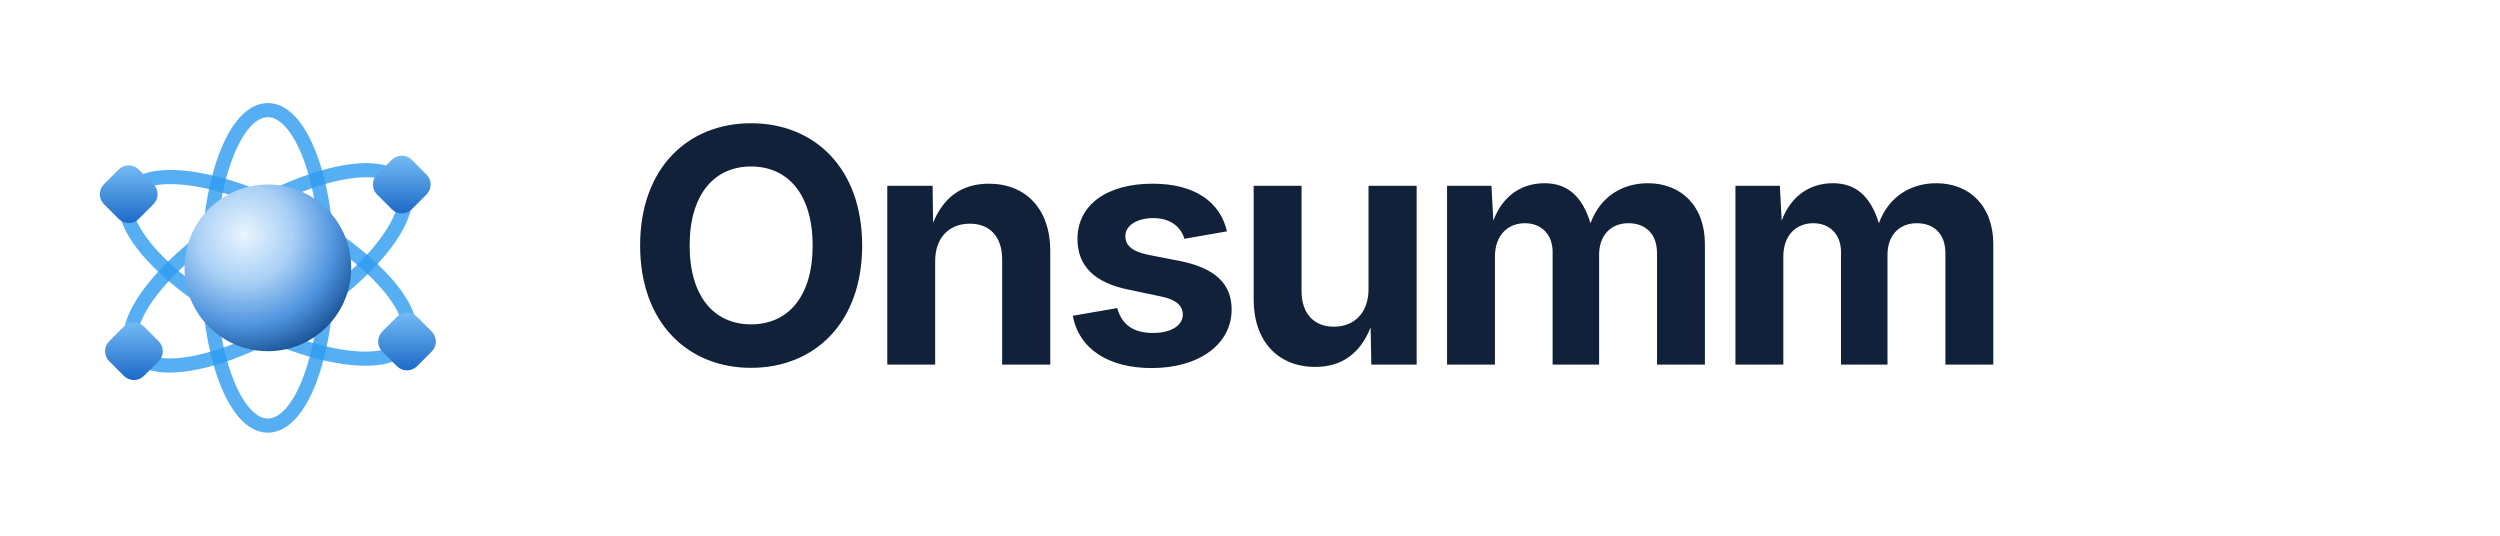
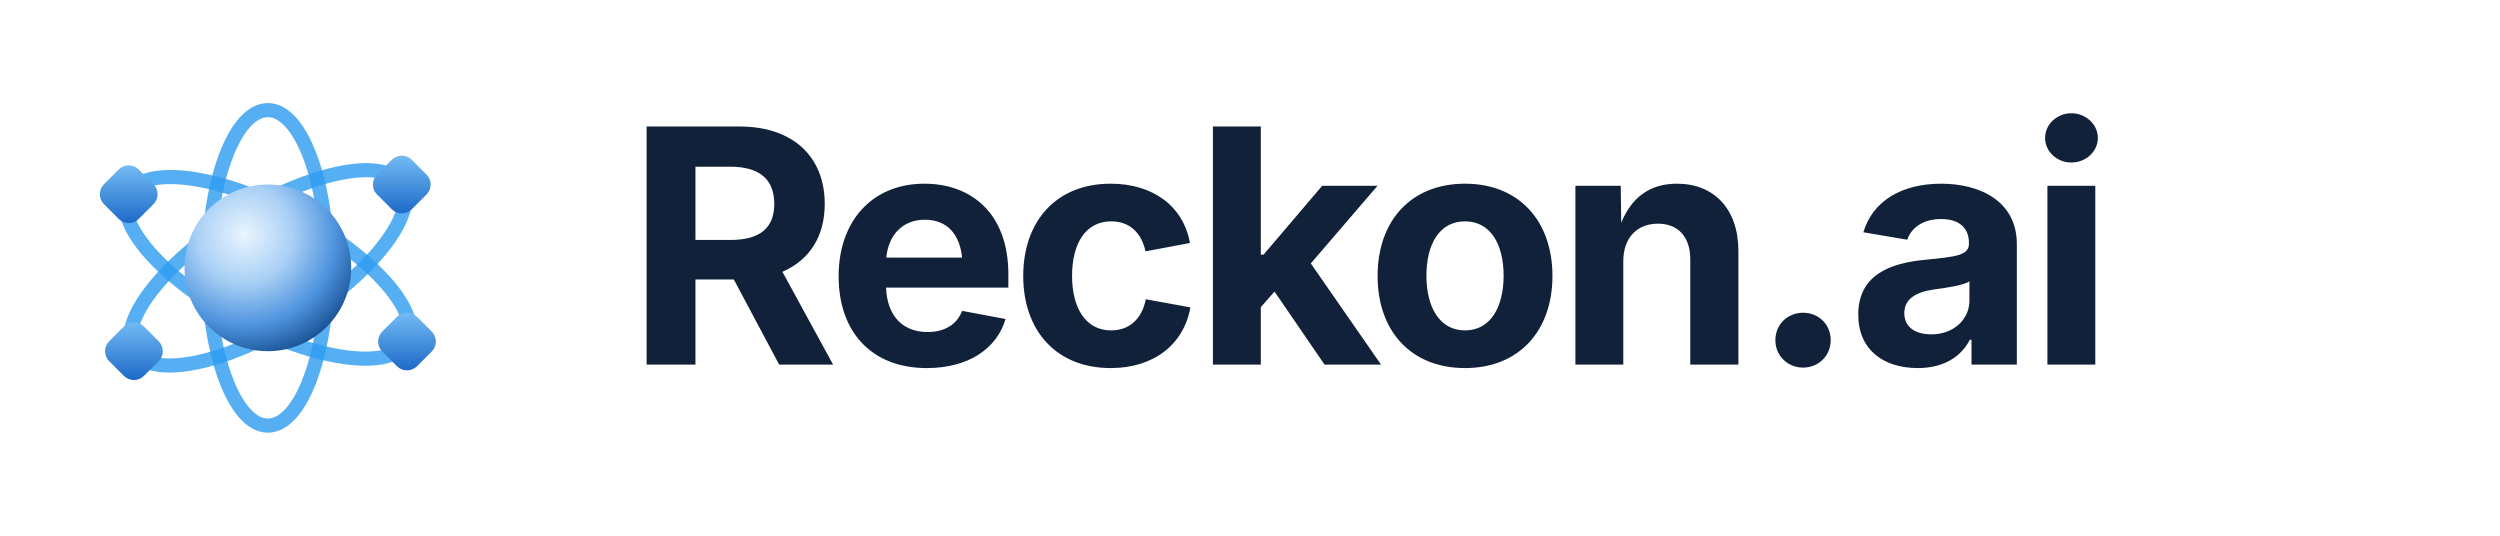
- <svg xmlns="http://www.w3.org/2000/svg" viewBox="0 0 168 36" role="img" aria-label="Onsumm">
+ <svg xmlns="http://www.w3.org/2000/svg" viewBox="0 0 168 36" role="img" aria-label="Reckon.ai">
  <defs>
    <radialGradient id="core" cx="36%" cy="30%" r="76%">
      <stop offset="0" stop-color="#EAF5FF" />
      <stop offset=".38" stop-color="#A9D0F5" />
      <stop offset=".72" stop-color="#4E93DE" />
      <stop offset="1" stop-color="#164E90" />
    </radialGradient>
    <linearGradient id="diamond" x1="0" y1="0" x2="1" y2="1">
      <stop stop-color="#7CC3F8" />
      <stop offset="1" stop-color="#1462C4" />
    </linearGradient>
  </defs>
  <g transform="translate(6 6)">
    <g fill="none" stroke="#2E9BF0" stroke-opacity=".8" stroke-width=".95">
      <ellipse cx="12" cy="12" rx="10.6" ry="4" transform="rotate(-32 12 12)" />
      <ellipse cx="12" cy="12" rx="10.6" ry="4" transform="rotate(28 12 12)" />
      <ellipse cx="12" cy="12" rx="10.6" ry="4" transform="rotate(90 12 12)" />
    </g>
    <circle cx="12" cy="12" r="5.6" fill="url(#core)" />
    <g fill="url(#diamond)">
      <rect x="-1.65" y="-1.65" width="3.3" height="3.3" rx=".95" transform="translate(2.65 7.05) rotate(45)" />
      <rect x="-1.65" y="-1.65" width="3.3" height="3.3" rx=".95" transform="translate(21 6.4) rotate(45)" />
      <rect x="-1.65" y="-1.65" width="3.3" height="3.3" rx=".95" transform="translate(21.35 16.95) rotate(45)" />
      <rect x="-1.65" y="-1.65" width="3.3" height="3.3" rx=".95" transform="translate(3 17.6) rotate(45)" />
    </g>
  </g>
-   <text x="42" y="24.5" fill="#12213A" font-family="Inter,-apple-system,BlinkMacSystemFont,'Segoe UI',sans-serif" font-size="22" font-weight="750" letter-spacing="-.7">Onsumm</text>
+   <text x="42" y="24.5" fill="#12213A" font-family="Inter,-apple-system,BlinkMacSystemFont,'Segoe UI',sans-serif" font-size="22" font-weight="750" letter-spacing="-.7">Reckon.ai</text>
</svg>
